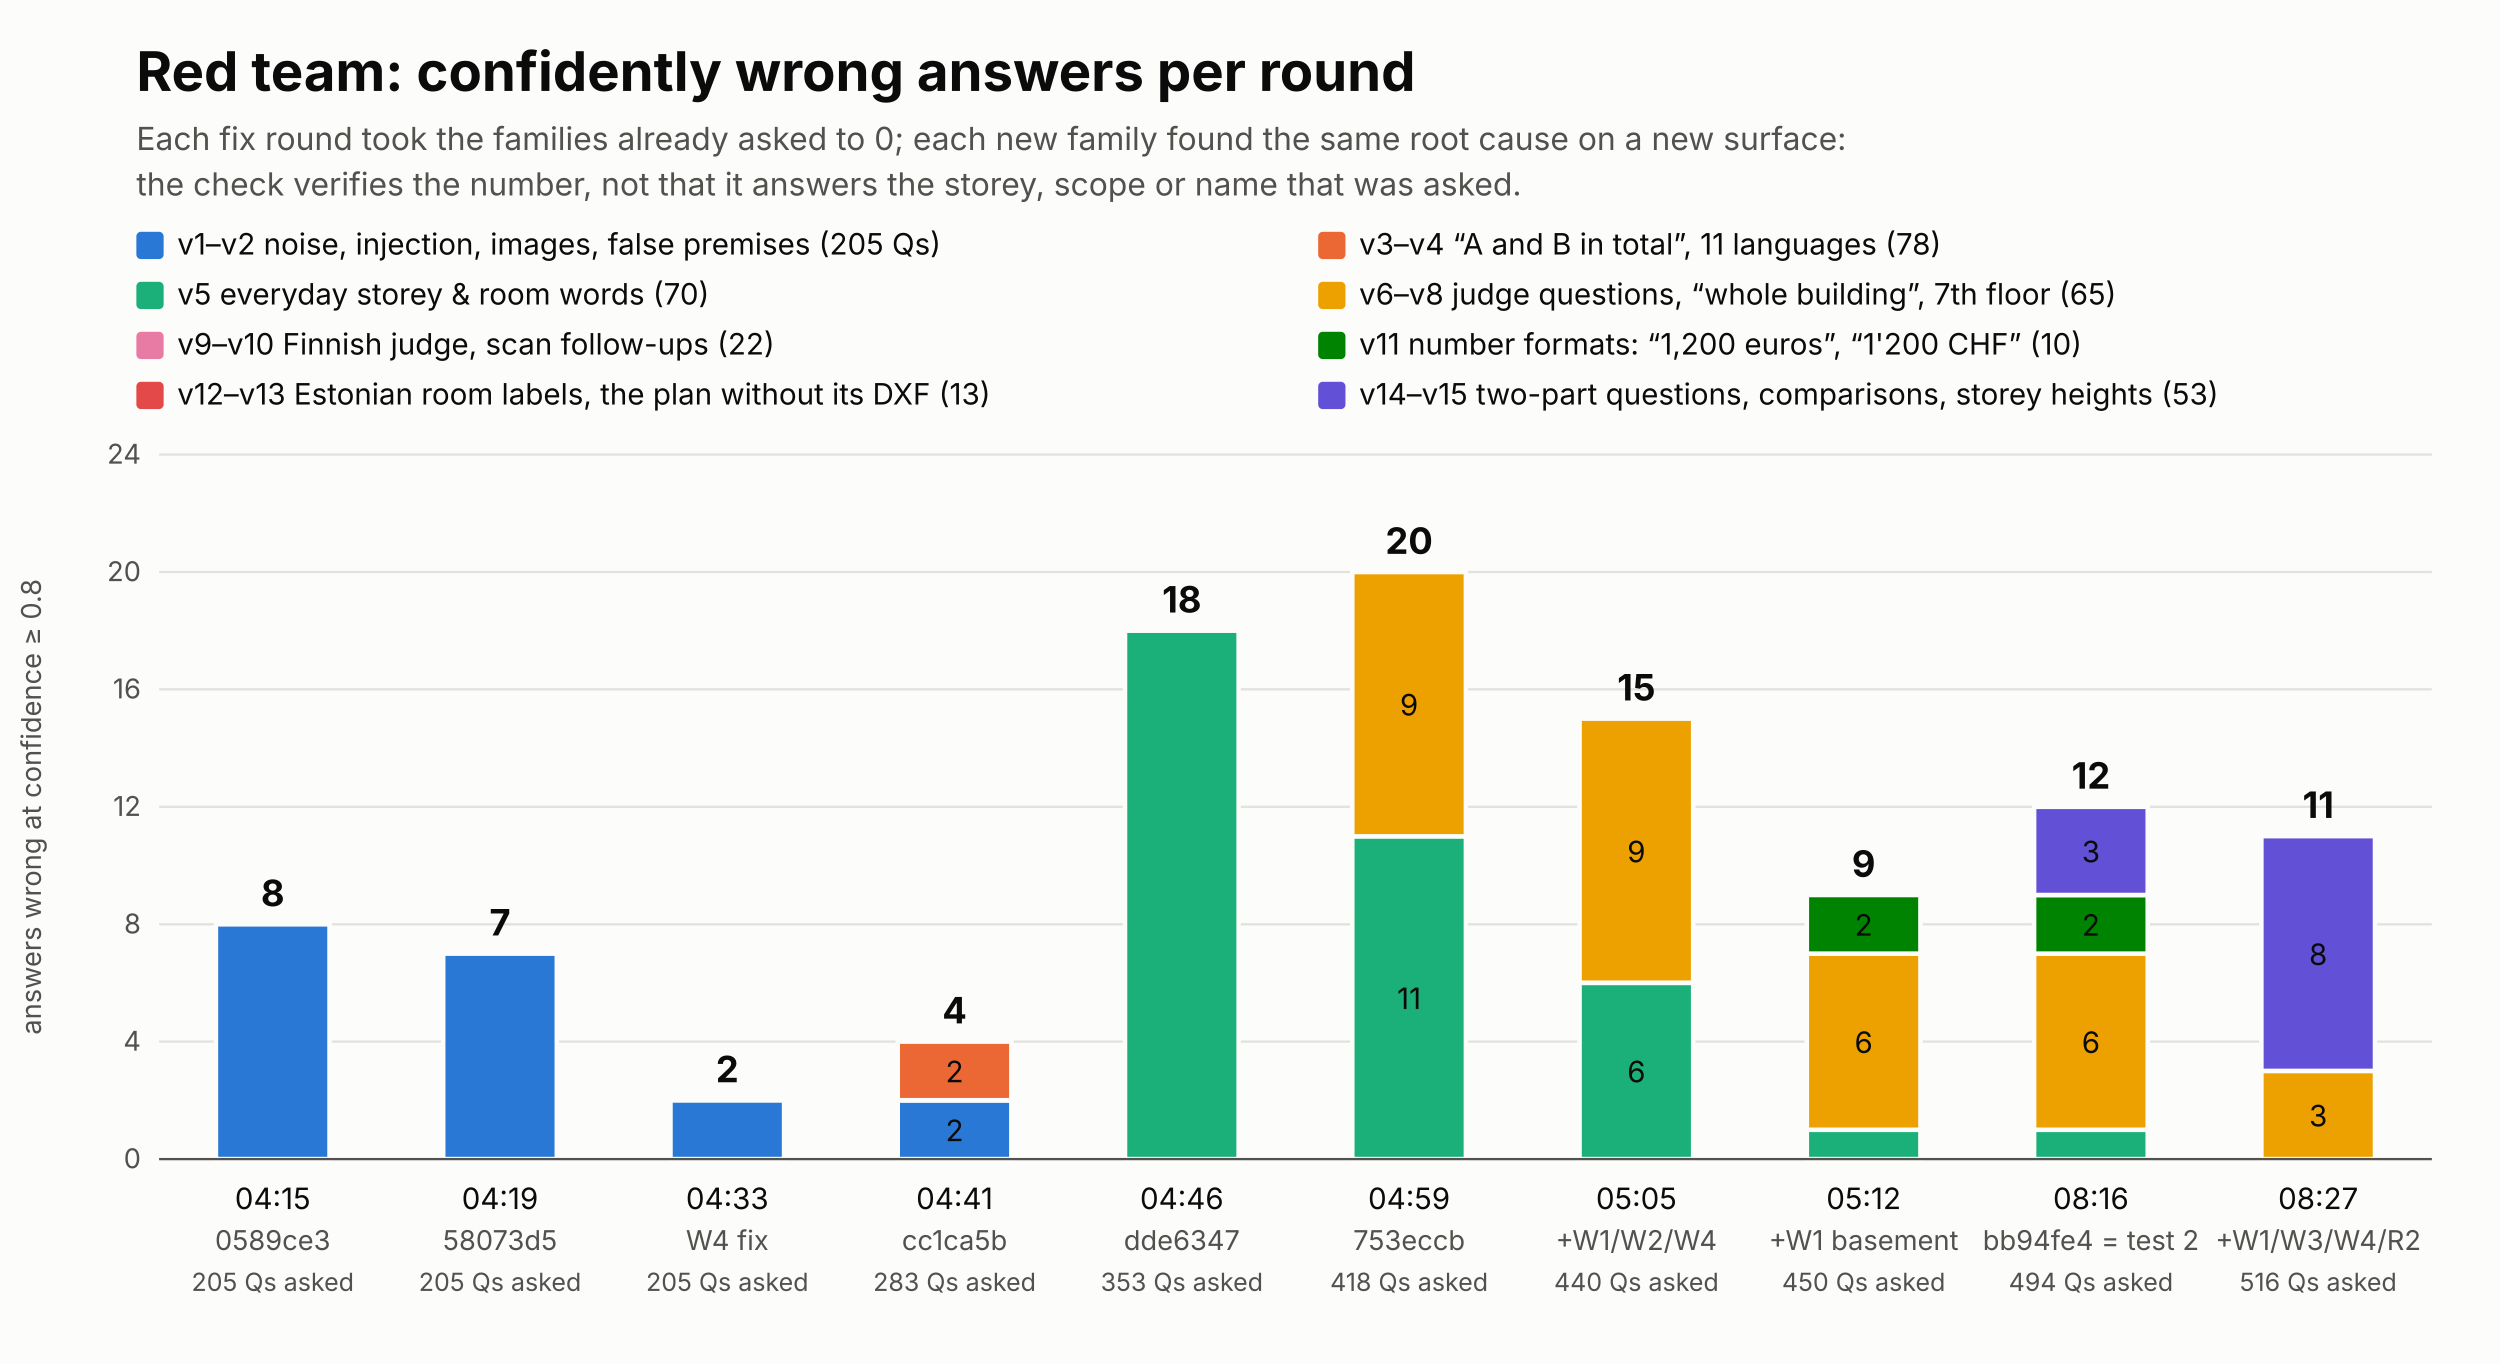
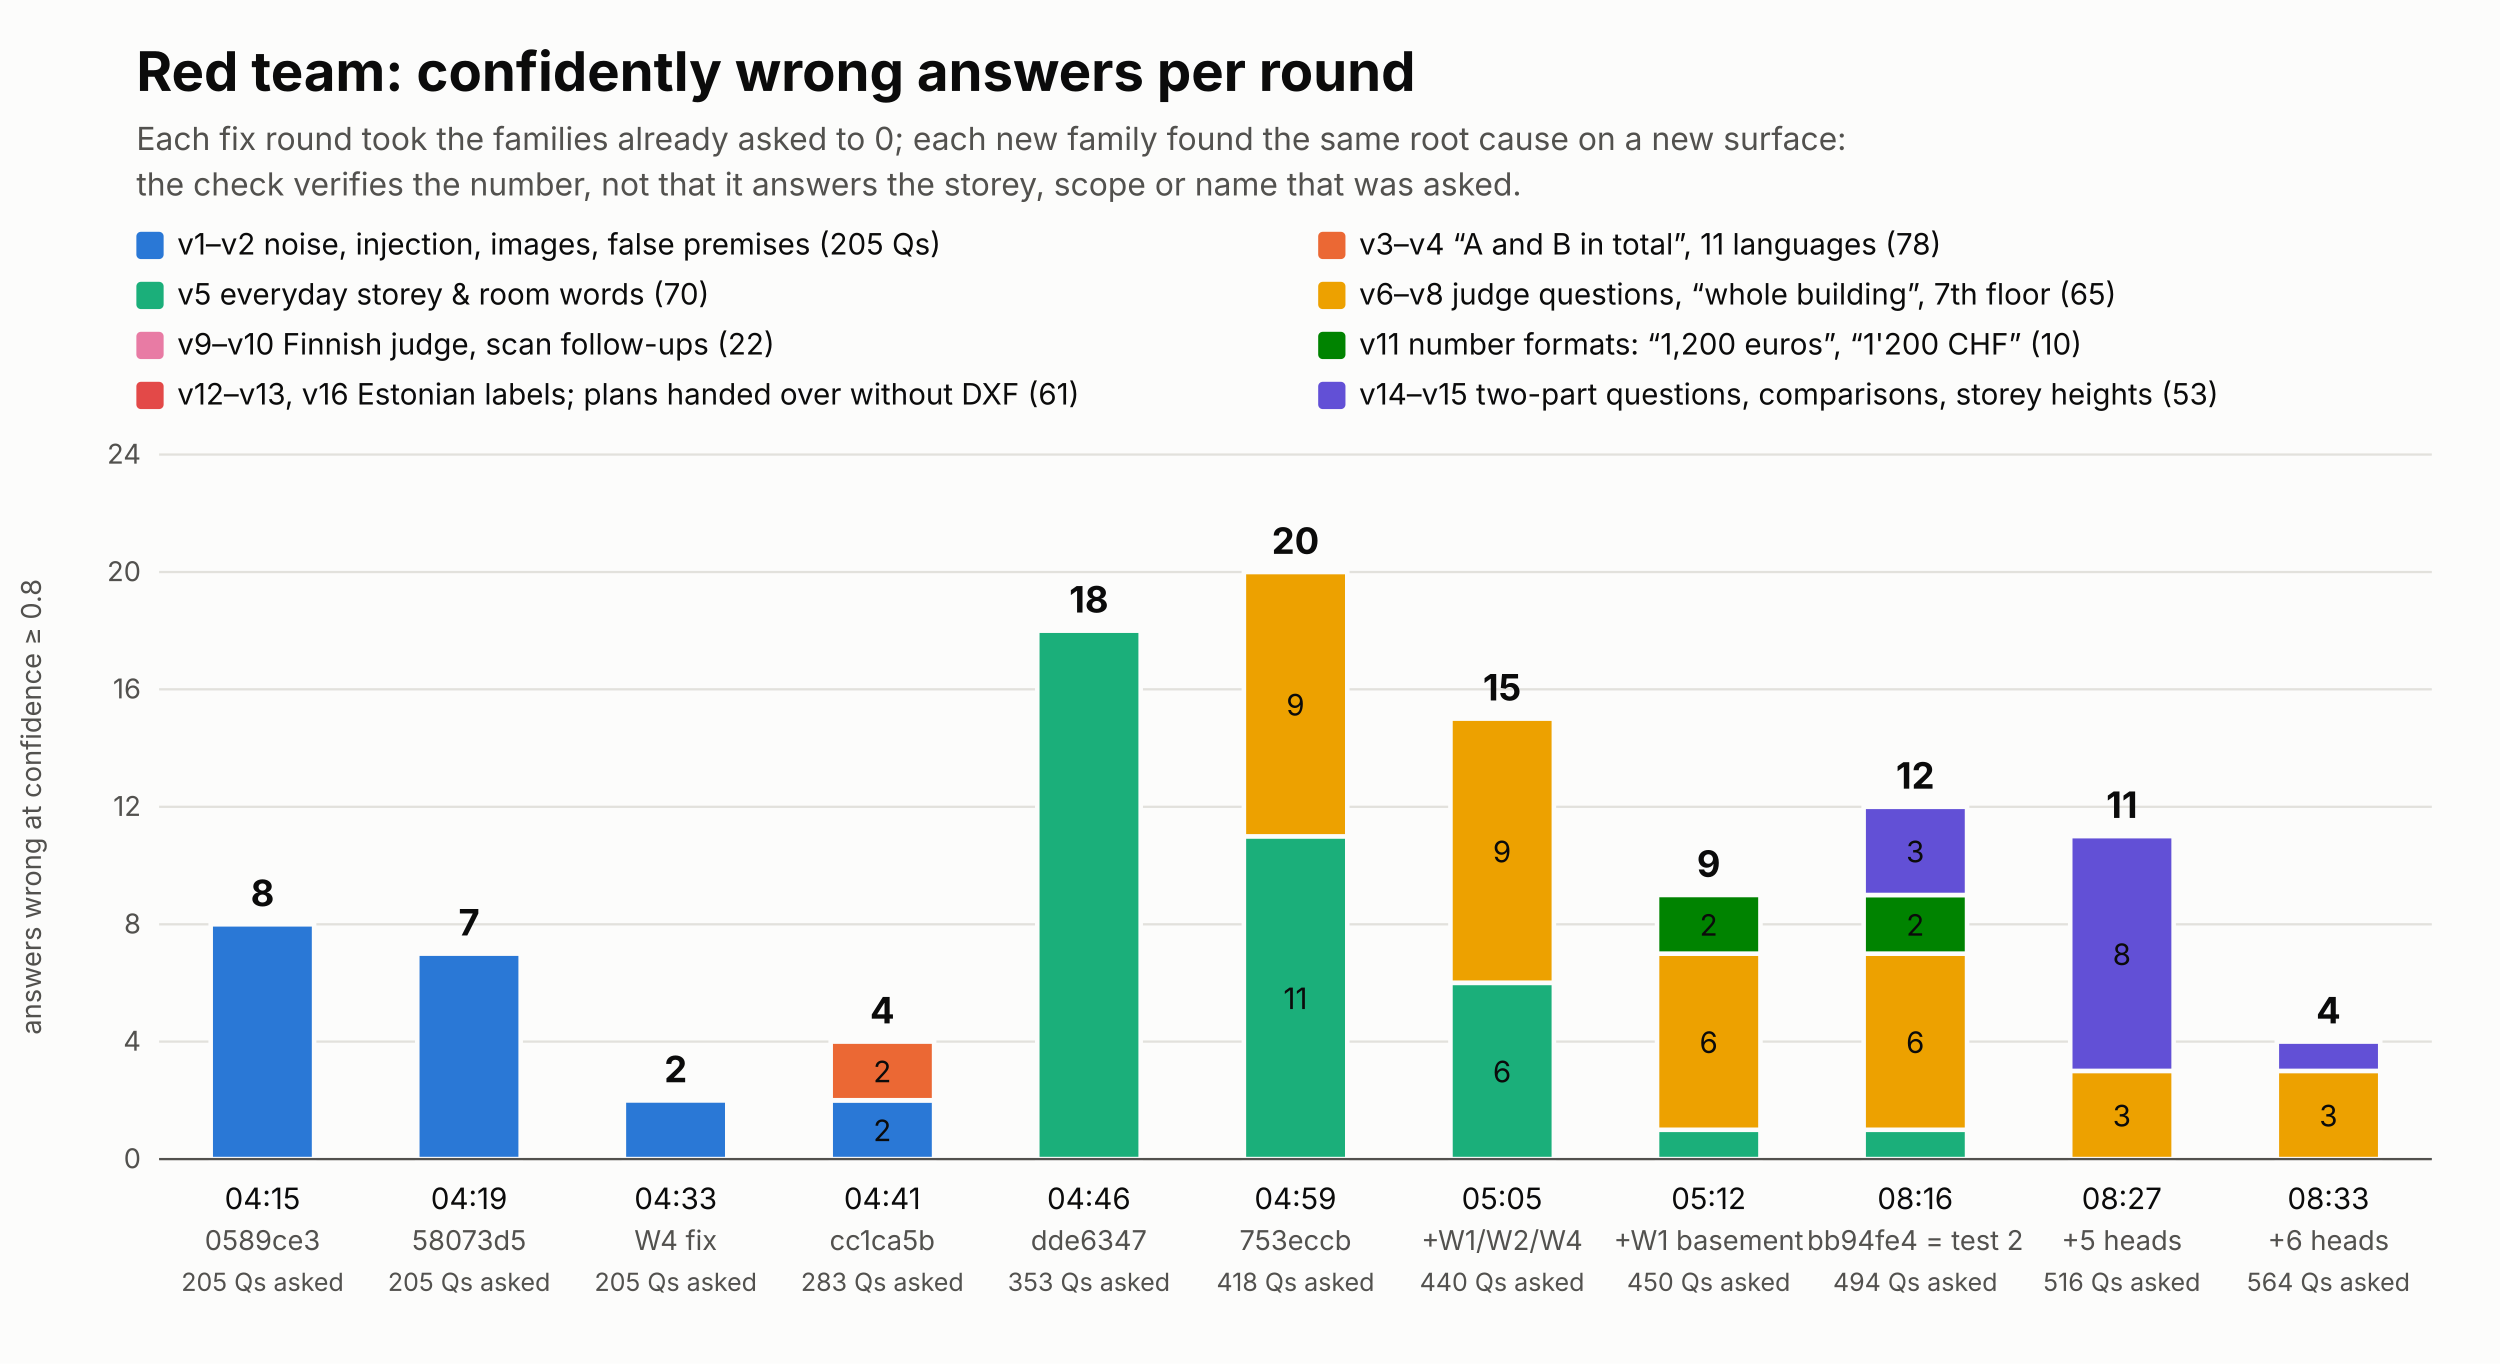
<svg xmlns="http://www.w3.org/2000/svg" width="1100" height="600" viewBox="0 0 1100 600" font-family="Inter, Helvetica, Arial, sans-serif">
  <rect width="1100" height="600" fill="#fcfcfb" />
  <text x="60" y="40" font-size="24" font-weight="700" fill="#0b0b0b">Red team: confidently wrong answers per round</text>
  <text x="60" y="66" font-size="14" fill="#52514e">Each fix round took the families already asked to 0; each new family found the same root cause on a new surface:</text>
  <text x="60" y="86" font-size="14" fill="#52514e">the check verifies the number, not that it answers the storey, scope or name that was asked.</text>
  <rect x="60" y="102" width="12" height="12" rx="2" fill="#2a78d6" />
  <text x="78" y="112" font-size="13" fill="#0b0b0b">v1–v2 noise, injection, images, false premises (205 Qs)</text>
  <rect x="580" y="102" width="12" height="12" rx="2" fill="#eb6834" />
  <text x="598" y="112" font-size="13" fill="#0b0b0b">v3–v4 “A and B in total”, 11 languages (78)</text>
  <rect x="60" y="124" width="12" height="12" rx="2" fill="#1baf7a" />
  <text x="78" y="134" font-size="13" fill="#0b0b0b">v5 everyday storey &amp; room words (70)</text>
  <rect x="580" y="124" width="12" height="12" rx="2" fill="#eda100" />
  <text x="598" y="134" font-size="13" fill="#0b0b0b">v6–v8 judge questions, “whole building”, 7th floor (65)</text>
  <rect x="60" y="146" width="12" height="12" rx="2" fill="#e87ba4" />
  <text x="78" y="156" font-size="13" fill="#0b0b0b">v9–v10 Finnish judge, scan follow-ups (22)</text>
  <rect x="580" y="146" width="12" height="12" rx="2" fill="#008300" />
  <text x="598" y="156" font-size="13" fill="#0b0b0b">v11 number formats: “1,200 euros”, “1'200 CHF” (10)</text>
  <rect x="60" y="168" width="12" height="12" rx="2" fill="#e34948" />
-   <text x="78" y="178" font-size="13" fill="#0b0b0b">v12–v13 Estonian room labels, the plan without its DXF (13)</text>
+   <text x="78" y="178" font-size="13" fill="#0b0b0b">v12–v13, v16 Estonian labels; plans handed over without DXF (61)</text>
  <rect x="580" y="168" width="12" height="12" rx="2" fill="#6250d6" />
  <text x="598" y="178" font-size="13" fill="#0b0b0b">v14–v15 two-part questions, comparisons, storey heights (53)</text>
  <line x1="70" x2="1070" y1="510.0" y2="510.0" stroke="#e2e1dc" stroke-width="1" />
  <text x="62" y="514.0" font-size="12" fill="#52514e" text-anchor="end">0</text>
  <line x1="70" x2="1070" y1="458.3" y2="458.3" stroke="#e2e1dc" stroke-width="1" />
  <text x="62" y="462.3" font-size="12" fill="#52514e" text-anchor="end">4</text>
  <line x1="70" x2="1070" y1="406.7" y2="406.7" stroke="#e2e1dc" stroke-width="1" />
  <text x="62" y="410.7" font-size="12" fill="#52514e" text-anchor="end">8</text>
  <line x1="70" x2="1070" y1="355.0" y2="355.0" stroke="#e2e1dc" stroke-width="1" />
  <text x="62" y="359.0" font-size="12" fill="#52514e" text-anchor="end">12</text>
  <line x1="70" x2="1070" y1="303.3" y2="303.3" stroke="#e2e1dc" stroke-width="1" />
  <text x="62" y="307.3" font-size="12" fill="#52514e" text-anchor="end">16</text>
  <line x1="70" x2="1070" y1="251.7" y2="251.7" stroke="#e2e1dc" stroke-width="1" />
  <text x="62" y="255.7" font-size="12" fill="#52514e" text-anchor="end">20</text>
  <line x1="70" x2="1070" y1="200.0" y2="200.0" stroke="#e2e1dc" stroke-width="1" />
  <text x="62" y="204.0" font-size="12" fill="#52514e" text-anchor="end">24</text>
  <text x="18" y="355.0" font-size="12" fill="#52514e" text-anchor="middle" transform="rotate(-90 18 355.0)">answers wrong at confidence ≥ 0.8</text>
-   <rect x="95.0" y="406.7" width="50.0" height="103.3" fill="#2a78d6" stroke="#fcfcfb" stroke-width="2" />
-   <text x="120.0" y="398.7" font-size="16" font-weight="700" fill="#0b0b0b" text-anchor="middle">8</text>
-   <text x="120.0" y="532" font-size="13" fill="#0b0b0b" text-anchor="middle">04:15</text>
-   <text x="120.0" y="550" font-size="12" fill="#52514e" text-anchor="middle">0589ce3</text>
-   <text x="120.0" y="568" font-size="11" fill="#52514e" text-anchor="middle">205 Qs asked</text>
-   <rect x="195.0" y="419.6" width="50.0" height="90.4" fill="#2a78d6" stroke="#fcfcfb" stroke-width="2" />
-   <text x="220.0" y="411.6" font-size="16" font-weight="700" fill="#0b0b0b" text-anchor="middle">7</text>
-   <text x="220.0" y="532" font-size="13" fill="#0b0b0b" text-anchor="middle">04:19</text>
-   <text x="220.0" y="550" font-size="12" fill="#52514e" text-anchor="middle">58073d5</text>
-   <text x="220.0" y="568" font-size="11" fill="#52514e" text-anchor="middle">205 Qs asked</text>
-   <rect x="295.0" y="484.2" width="50.0" height="25.8" fill="#2a78d6" stroke="#fcfcfb" stroke-width="2" />
-   <text x="320.0" y="476.2" font-size="16" font-weight="700" fill="#0b0b0b" text-anchor="middle">2</text>
-   <text x="320.0" y="532" font-size="13" fill="#0b0b0b" text-anchor="middle">04:33</text>
-   <text x="320.0" y="550" font-size="12" fill="#52514e" text-anchor="middle">W4 fix</text>
-   <text x="320.0" y="568" font-size="11" fill="#52514e" text-anchor="middle">205 Qs asked</text>
-   <rect x="395.0" y="484.2" width="50.0" height="25.8" fill="#2a78d6" stroke="#fcfcfb" stroke-width="2" />
-   <text x="420.0" y="502.1" font-size="13" fill="#0b0b0b" text-anchor="middle">2</text>
-   <rect x="395.0" y="458.3" width="50.0" height="25.8" fill="#eb6834" stroke="#fcfcfb" stroke-width="2" />
-   <text x="420.0" y="476.2" font-size="13" fill="#0b0b0b" text-anchor="middle">2</text>
-   <text x="420.0" y="450.3" font-size="16" font-weight="700" fill="#0b0b0b" text-anchor="middle">4</text>
-   <text x="420.0" y="532" font-size="13" fill="#0b0b0b" text-anchor="middle">04:41</text>
-   <text x="420.0" y="550" font-size="12" fill="#52514e" text-anchor="middle">cc1ca5b</text>
-   <text x="420.0" y="568" font-size="11" fill="#52514e" text-anchor="middle">283 Qs asked</text>
-   <rect x="495.0" y="277.5" width="50.0" height="232.5" fill="#1baf7a" stroke="#fcfcfb" stroke-width="2" />
-   <text x="520.0" y="269.5" font-size="16" font-weight="700" fill="#0b0b0b" text-anchor="middle">18</text>
-   <text x="520.0" y="532" font-size="13" fill="#0b0b0b" text-anchor="middle">04:46</text>
-   <text x="520.0" y="550" font-size="12" fill="#52514e" text-anchor="middle">dde6347</text>
-   <text x="520.0" y="568" font-size="11" fill="#52514e" text-anchor="middle">353 Qs asked</text>
-   <rect x="595.0" y="367.9" width="50.0" height="142.1" fill="#1baf7a" stroke="#fcfcfb" stroke-width="2" />
-   <text x="620.0" y="444.0" font-size="13" fill="#0b0b0b" text-anchor="middle">11</text>
-   <rect x="595.0" y="251.7" width="50.0" height="116.3" fill="#eda100" stroke="#fcfcfb" stroke-width="2" />
-   <text x="620.0" y="314.8" font-size="13" fill="#0b0b0b" text-anchor="middle">9</text>
-   <text x="620.0" y="243.7" font-size="16" font-weight="700" fill="#0b0b0b" text-anchor="middle">20</text>
-   <text x="620.0" y="532" font-size="13" fill="#0b0b0b" text-anchor="middle">04:59</text>
-   <text x="620.0" y="550" font-size="12" fill="#52514e" text-anchor="middle">753eccb</text>
-   <text x="620.0" y="568" font-size="11" fill="#52514e" text-anchor="middle">418 Qs asked</text>
-   <rect x="695.0" y="432.5" width="50.0" height="77.5" fill="#1baf7a" stroke="#fcfcfb" stroke-width="2" />
-   <text x="720.0" y="476.2" font-size="13" fill="#0b0b0b" text-anchor="middle">6</text>
-   <rect x="695.0" y="316.2" width="50.0" height="116.2" fill="#eda100" stroke="#fcfcfb" stroke-width="2" />
-   <text x="720.0" y="379.4" font-size="13" fill="#0b0b0b" text-anchor="middle">9</text>
-   <text x="720.0" y="308.2" font-size="16" font-weight="700" fill="#0b0b0b" text-anchor="middle">15</text>
-   <text x="720.0" y="532" font-size="13" fill="#0b0b0b" text-anchor="middle">05:05</text>
-   <text x="720.0" y="550" font-size="12" fill="#52514e" text-anchor="middle">+W1/W2/W4</text>
-   <text x="720.0" y="568" font-size="11" fill="#52514e" text-anchor="middle">440 Qs asked</text>
-   <rect x="795.0" y="497.1" width="50.0" height="12.9" fill="#1baf7a" stroke="#fcfcfb" stroke-width="2" />
-   <rect x="795.0" y="419.6" width="50.0" height="77.5" fill="#eda100" stroke="#fcfcfb" stroke-width="2" />
-   <text x="820.0" y="463.3" font-size="13" fill="#0b0b0b" text-anchor="middle">6</text>
-   <rect x="795.0" y="393.8" width="50.0" height="25.8" fill="#008300" stroke="#fcfcfb" stroke-width="2" />
-   <text x="820.0" y="411.7" font-size="13" fill="#0b0b0b" text-anchor="middle">2</text>
-   <text x="820.0" y="385.8" font-size="16" font-weight="700" fill="#0b0b0b" text-anchor="middle">9</text>
-   <text x="820.0" y="532" font-size="13" fill="#0b0b0b" text-anchor="middle">05:12</text>
-   <text x="820.0" y="550" font-size="12" fill="#52514e" text-anchor="middle">+W1 basement</text>
-   <text x="820.0" y="568" font-size="11" fill="#52514e" text-anchor="middle">450 Qs asked</text>
-   <rect x="895.0" y="497.1" width="50.0" height="12.9" fill="#1baf7a" stroke="#fcfcfb" stroke-width="2" />
-   <rect x="895.0" y="419.6" width="50.0" height="77.5" fill="#eda100" stroke="#fcfcfb" stroke-width="2" />
-   <text x="920.0" y="463.3" font-size="13" fill="#0b0b0b" text-anchor="middle">6</text>
-   <rect x="895.0" y="393.8" width="50.0" height="25.8" fill="#008300" stroke="#fcfcfb" stroke-width="2" />
-   <text x="920.0" y="411.7" font-size="13" fill="#0b0b0b" text-anchor="middle">2</text>
-   <rect x="895.0" y="355.0" width="50.0" height="38.8" fill="#6250d6" stroke="#fcfcfb" stroke-width="2" />
-   <text x="920.0" y="379.4" font-size="13" fill="#0b0b0b" text-anchor="middle">3</text>
-   <text x="920.0" y="347.0" font-size="16" font-weight="700" fill="#0b0b0b" text-anchor="middle">12</text>
-   <text x="920.0" y="532" font-size="13" fill="#0b0b0b" text-anchor="middle">08:16</text>
-   <text x="920.0" y="550" font-size="12" fill="#52514e" text-anchor="middle">bb94fe4 = test 2</text>
-   <text x="920.0" y="568" font-size="11" fill="#52514e" text-anchor="middle">494 Qs asked</text>
-   <rect x="995.0" y="471.2" width="50.0" height="38.8" fill="#eda100" stroke="#fcfcfb" stroke-width="2" />
-   <text x="1020.0" y="495.6" font-size="13" fill="#0b0b0b" text-anchor="middle">3</text>
-   <rect x="995.0" y="367.9" width="50.0" height="103.3" fill="#6250d6" stroke="#fcfcfb" stroke-width="2" />
-   <text x="1020.0" y="424.6" font-size="13" fill="#0b0b0b" text-anchor="middle">8</text>
-   <text x="1020.0" y="359.9" font-size="16" font-weight="700" fill="#0b0b0b" text-anchor="middle">11</text>
-   <text x="1020.0" y="532" font-size="13" fill="#0b0b0b" text-anchor="middle">08:27</text>
-   <text x="1020.0" y="550" font-size="12" fill="#52514e" text-anchor="middle">+W1/W3/W4/R2</text>
-   <text x="1020.0" y="568" font-size="11" fill="#52514e" text-anchor="middle">516 Qs asked</text>
+   <rect x="92.7" y="406.7" width="45.5" height="103.3" fill="#2a78d6" stroke="#fcfcfb" stroke-width="2" />
+   <text x="115.5" y="398.7" font-size="16" font-weight="700" fill="#0b0b0b" text-anchor="middle">8</text>
+   <text x="115.5" y="532" font-size="13" fill="#0b0b0b" text-anchor="middle">04:15</text>
+   <text x="115.5" y="550" font-size="12" fill="#52514e" text-anchor="middle">0589ce3</text>
+   <text x="115.5" y="568" font-size="11" fill="#52514e" text-anchor="middle">205 Qs asked</text>
+   <rect x="183.6" y="419.6" width="45.5" height="90.4" fill="#2a78d6" stroke="#fcfcfb" stroke-width="2" />
+   <text x="206.4" y="411.6" font-size="16" font-weight="700" fill="#0b0b0b" text-anchor="middle">7</text>
+   <text x="206.4" y="532" font-size="13" fill="#0b0b0b" text-anchor="middle">04:19</text>
+   <text x="206.4" y="550" font-size="12" fill="#52514e" text-anchor="middle">58073d5</text>
+   <text x="206.4" y="568" font-size="11" fill="#52514e" text-anchor="middle">205 Qs asked</text>
+   <rect x="274.5" y="484.2" width="45.5" height="25.8" fill="#2a78d6" stroke="#fcfcfb" stroke-width="2" />
+   <text x="297.3" y="476.2" font-size="16" font-weight="700" fill="#0b0b0b" text-anchor="middle">2</text>
+   <text x="297.3" y="532" font-size="13" fill="#0b0b0b" text-anchor="middle">04:33</text>
+   <text x="297.3" y="550" font-size="12" fill="#52514e" text-anchor="middle">W4 fix</text>
+   <text x="297.3" y="568" font-size="11" fill="#52514e" text-anchor="middle">205 Qs asked</text>
+   <rect x="365.5" y="484.2" width="45.5" height="25.8" fill="#2a78d6" stroke="#fcfcfb" stroke-width="2" />
+   <text x="388.2" y="502.1" font-size="13" fill="#0b0b0b" text-anchor="middle">2</text>
+   <rect x="365.5" y="458.3" width="45.5" height="25.8" fill="#eb6834" stroke="#fcfcfb" stroke-width="2" />
+   <text x="388.2" y="476.2" font-size="13" fill="#0b0b0b" text-anchor="middle">2</text>
+   <text x="388.2" y="450.3" font-size="16" font-weight="700" fill="#0b0b0b" text-anchor="middle">4</text>
+   <text x="388.2" y="532" font-size="13" fill="#0b0b0b" text-anchor="middle">04:41</text>
+   <text x="388.2" y="550" font-size="12" fill="#52514e" text-anchor="middle">cc1ca5b</text>
+   <text x="388.2" y="568" font-size="11" fill="#52514e" text-anchor="middle">283 Qs asked</text>
+   <rect x="456.4" y="277.5" width="45.5" height="232.5" fill="#1baf7a" stroke="#fcfcfb" stroke-width="2" />
+   <text x="479.1" y="269.5" font-size="16" font-weight="700" fill="#0b0b0b" text-anchor="middle">18</text>
+   <text x="479.1" y="532" font-size="13" fill="#0b0b0b" text-anchor="middle">04:46</text>
+   <text x="479.1" y="550" font-size="12" fill="#52514e" text-anchor="middle">dde6347</text>
+   <text x="479.1" y="568" font-size="11" fill="#52514e" text-anchor="middle">353 Qs asked</text>
+   <rect x="547.3" y="367.9" width="45.5" height="142.1" fill="#1baf7a" stroke="#fcfcfb" stroke-width="2" />
+   <text x="570.0" y="444.0" font-size="13" fill="#0b0b0b" text-anchor="middle">11</text>
+   <rect x="547.3" y="251.7" width="45.5" height="116.3" fill="#eda100" stroke="#fcfcfb" stroke-width="2" />
+   <text x="570.0" y="314.8" font-size="13" fill="#0b0b0b" text-anchor="middle">9</text>
+   <text x="570.0" y="243.7" font-size="16" font-weight="700" fill="#0b0b0b" text-anchor="middle">20</text>
+   <text x="570.0" y="532" font-size="13" fill="#0b0b0b" text-anchor="middle">04:59</text>
+   <text x="570.0" y="550" font-size="12" fill="#52514e" text-anchor="middle">753eccb</text>
+   <text x="570.0" y="568" font-size="11" fill="#52514e" text-anchor="middle">418 Qs asked</text>
+   <rect x="638.2" y="432.5" width="45.5" height="77.5" fill="#1baf7a" stroke="#fcfcfb" stroke-width="2" />
+   <text x="660.9" y="476.2" font-size="13" fill="#0b0b0b" text-anchor="middle">6</text>
+   <rect x="638.2" y="316.2" width="45.5" height="116.2" fill="#eda100" stroke="#fcfcfb" stroke-width="2" />
+   <text x="660.9" y="379.4" font-size="13" fill="#0b0b0b" text-anchor="middle">9</text>
+   <text x="660.9" y="308.2" font-size="16" font-weight="700" fill="#0b0b0b" text-anchor="middle">15</text>
+   <text x="660.9" y="532" font-size="13" fill="#0b0b0b" text-anchor="middle">05:05</text>
+   <text x="660.9" y="550" font-size="12" fill="#52514e" text-anchor="middle">+W1/W2/W4</text>
+   <text x="660.9" y="568" font-size="11" fill="#52514e" text-anchor="middle">440 Qs asked</text>
+   <rect x="729.1" y="497.1" width="45.5" height="12.9" fill="#1baf7a" stroke="#fcfcfb" stroke-width="2" />
+   <rect x="729.1" y="419.6" width="45.5" height="77.5" fill="#eda100" stroke="#fcfcfb" stroke-width="2" />
+   <text x="751.8" y="463.3" font-size="13" fill="#0b0b0b" text-anchor="middle">6</text>
+   <rect x="729.1" y="393.8" width="45.5" height="25.8" fill="#008300" stroke="#fcfcfb" stroke-width="2" />
+   <text x="751.8" y="411.7" font-size="13" fill="#0b0b0b" text-anchor="middle">2</text>
+   <text x="751.8" y="385.8" font-size="16" font-weight="700" fill="#0b0b0b" text-anchor="middle">9</text>
+   <text x="751.8" y="532" font-size="13" fill="#0b0b0b" text-anchor="middle">05:12</text>
+   <text x="751.8" y="550" font-size="12" fill="#52514e" text-anchor="middle">+W1 basement</text>
+   <text x="751.8" y="568" font-size="11" fill="#52514e" text-anchor="middle">450 Qs asked</text>
+   <rect x="820.0" y="497.1" width="45.5" height="12.9" fill="#1baf7a" stroke="#fcfcfb" stroke-width="2" />
+   <rect x="820.0" y="419.6" width="45.5" height="77.5" fill="#eda100" stroke="#fcfcfb" stroke-width="2" />
+   <text x="842.7" y="463.3" font-size="13" fill="#0b0b0b" text-anchor="middle">6</text>
+   <rect x="820.0" y="393.8" width="45.5" height="25.8" fill="#008300" stroke="#fcfcfb" stroke-width="2" />
+   <text x="842.7" y="411.7" font-size="13" fill="#0b0b0b" text-anchor="middle">2</text>
+   <rect x="820.0" y="355.0" width="45.5" height="38.8" fill="#6250d6" stroke="#fcfcfb" stroke-width="2" />
+   <text x="842.7" y="379.4" font-size="13" fill="#0b0b0b" text-anchor="middle">3</text>
+   <text x="842.7" y="347.0" font-size="16" font-weight="700" fill="#0b0b0b" text-anchor="middle">12</text>
+   <text x="842.7" y="532" font-size="13" fill="#0b0b0b" text-anchor="middle">08:16</text>
+   <text x="842.7" y="550" font-size="12" fill="#52514e" text-anchor="middle">bb94fe4 = test 2</text>
+   <text x="842.7" y="568" font-size="11" fill="#52514e" text-anchor="middle">494 Qs asked</text>
+   <rect x="910.9" y="471.2" width="45.5" height="38.8" fill="#eda100" stroke="#fcfcfb" stroke-width="2" />
+   <text x="933.6" y="495.6" font-size="13" fill="#0b0b0b" text-anchor="middle">3</text>
+   <rect x="910.9" y="367.9" width="45.5" height="103.3" fill="#6250d6" stroke="#fcfcfb" stroke-width="2" />
+   <text x="933.6" y="424.6" font-size="13" fill="#0b0b0b" text-anchor="middle">8</text>
+   <text x="933.6" y="359.9" font-size="16" font-weight="700" fill="#0b0b0b" text-anchor="middle">11</text>
+   <text x="933.6" y="532" font-size="13" fill="#0b0b0b" text-anchor="middle">08:27</text>
+   <text x="933.6" y="550" font-size="12" fill="#52514e" text-anchor="middle">+5 heads</text>
+   <text x="933.6" y="568" font-size="11" fill="#52514e" text-anchor="middle">516 Qs asked</text>
+   <rect x="1001.8" y="471.2" width="45.5" height="38.8" fill="#eda100" stroke="#fcfcfb" stroke-width="2" />
+   <text x="1024.5" y="495.6" font-size="13" fill="#0b0b0b" text-anchor="middle">3</text>
+   <rect x="1001.8" y="458.3" width="45.5" height="12.9" fill="#6250d6" stroke="#fcfcfb" stroke-width="2" />
+   <text x="1024.5" y="450.3" font-size="16" font-weight="700" fill="#0b0b0b" text-anchor="middle">4</text>
+   <text x="1024.5" y="532" font-size="13" fill="#0b0b0b" text-anchor="middle">08:33</text>
+   <text x="1024.5" y="550" font-size="12" fill="#52514e" text-anchor="middle">+6 heads</text>
+   <text x="1024.5" y="568" font-size="11" fill="#52514e" text-anchor="middle">564 Qs asked</text>
  <line x1="70" x2="1070" y1="510" y2="510" stroke="#52514e" stroke-width="1" />
</svg>
